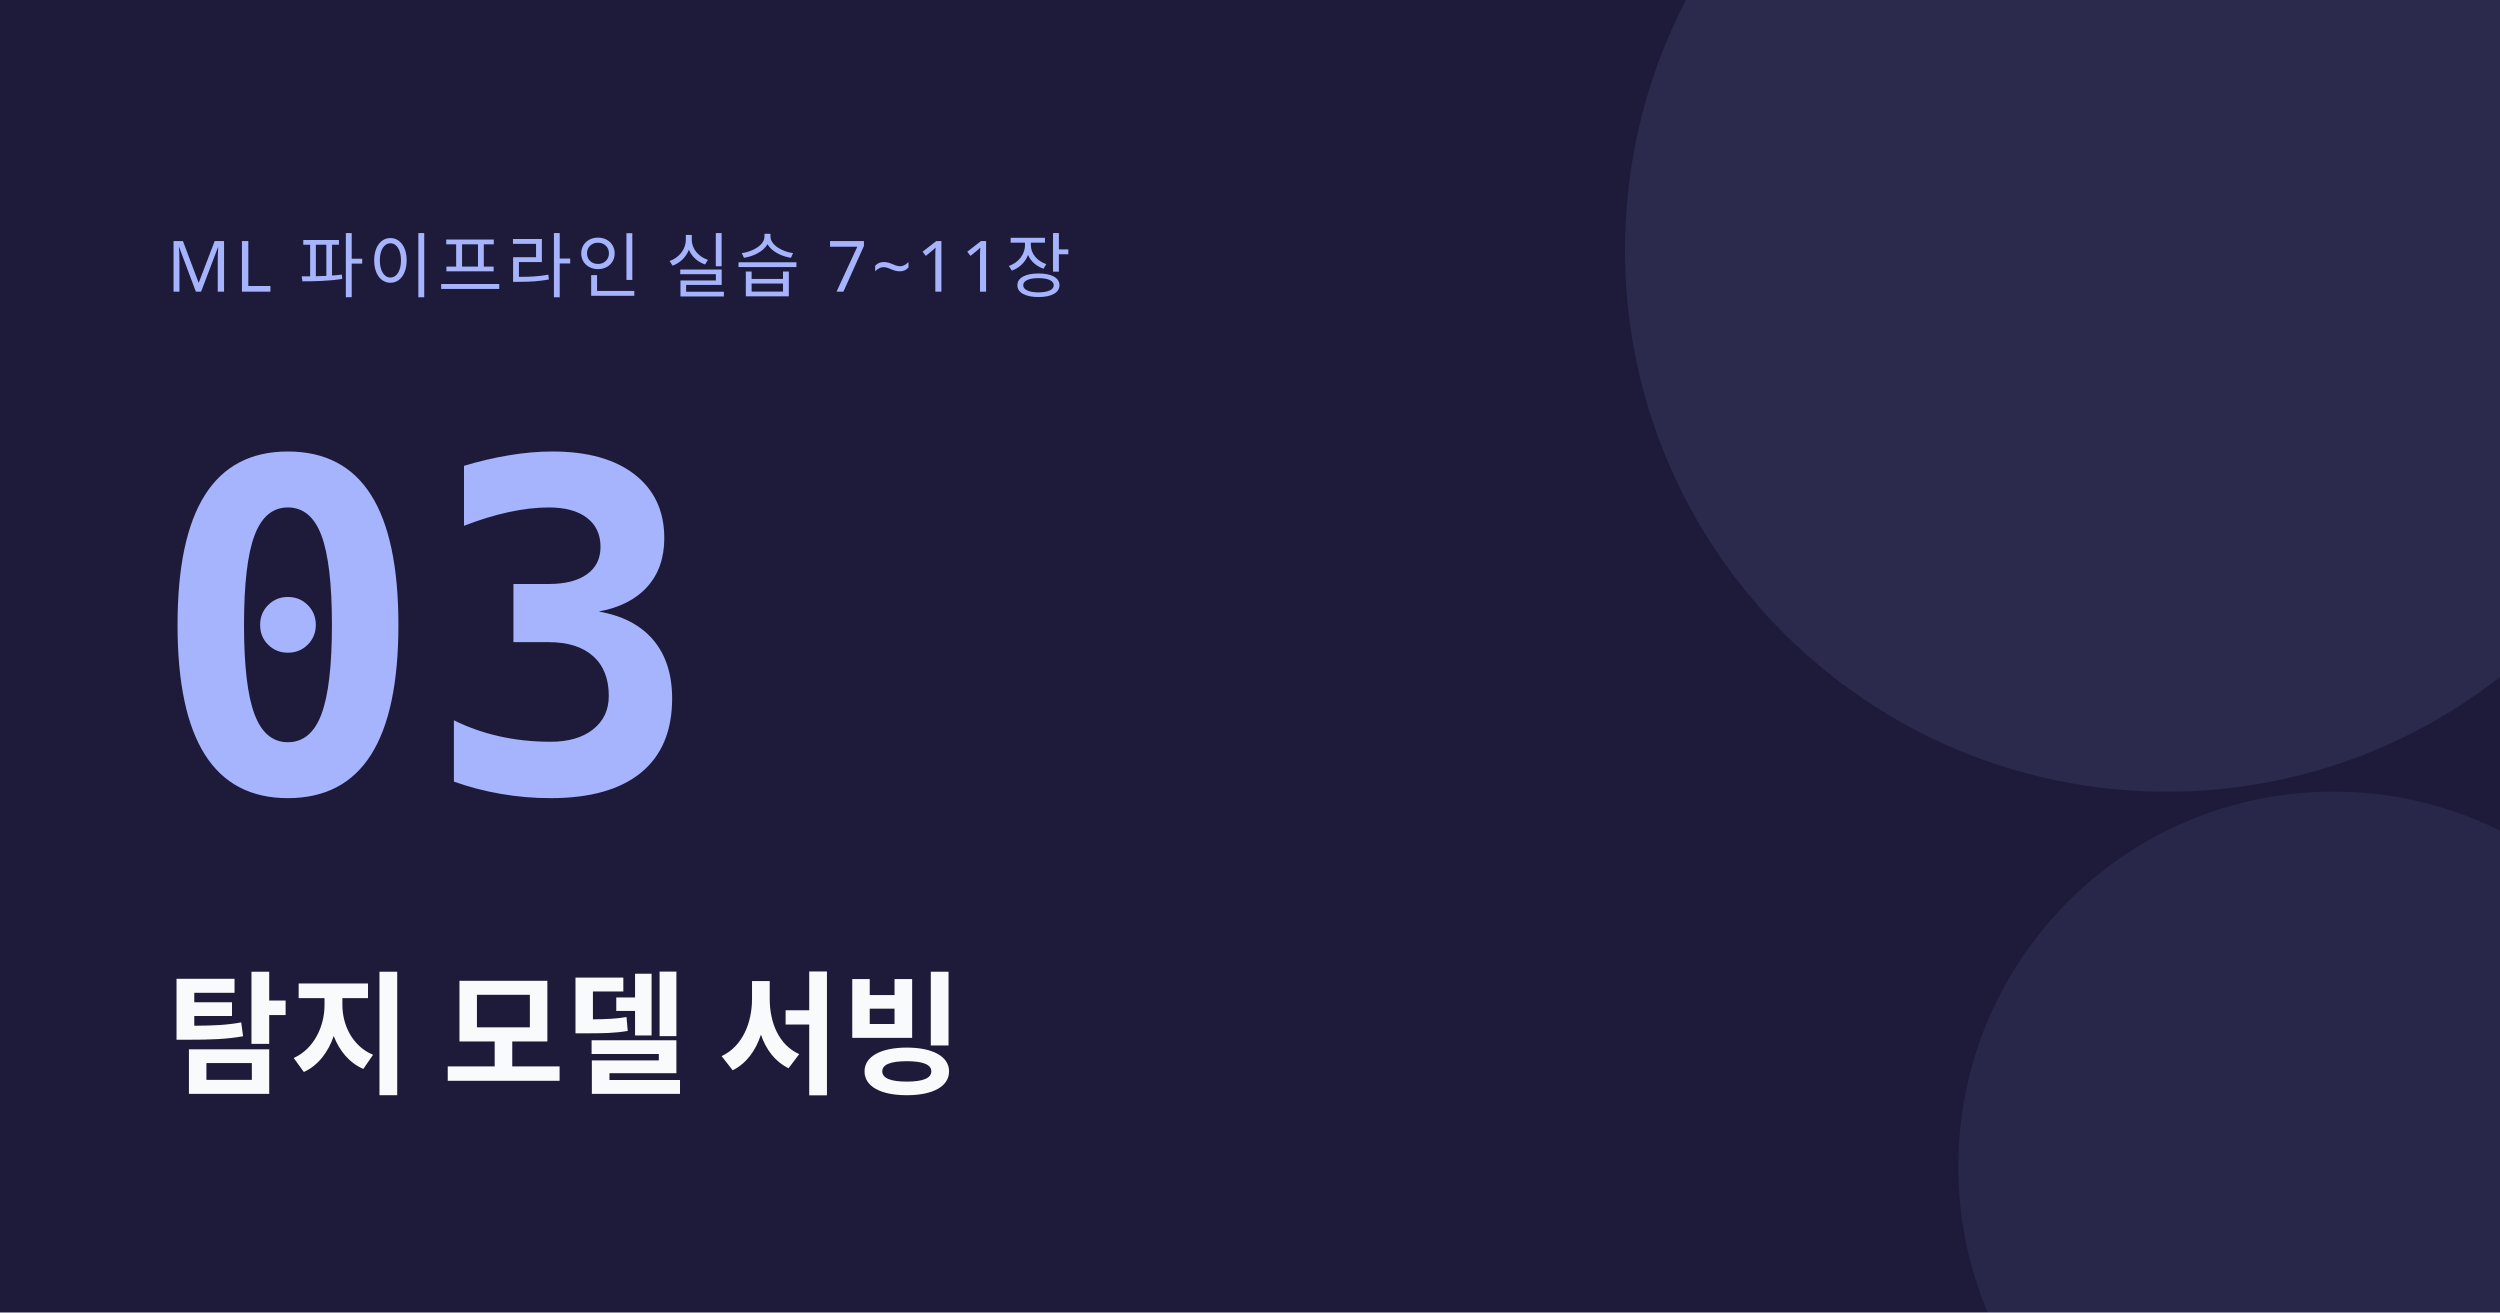
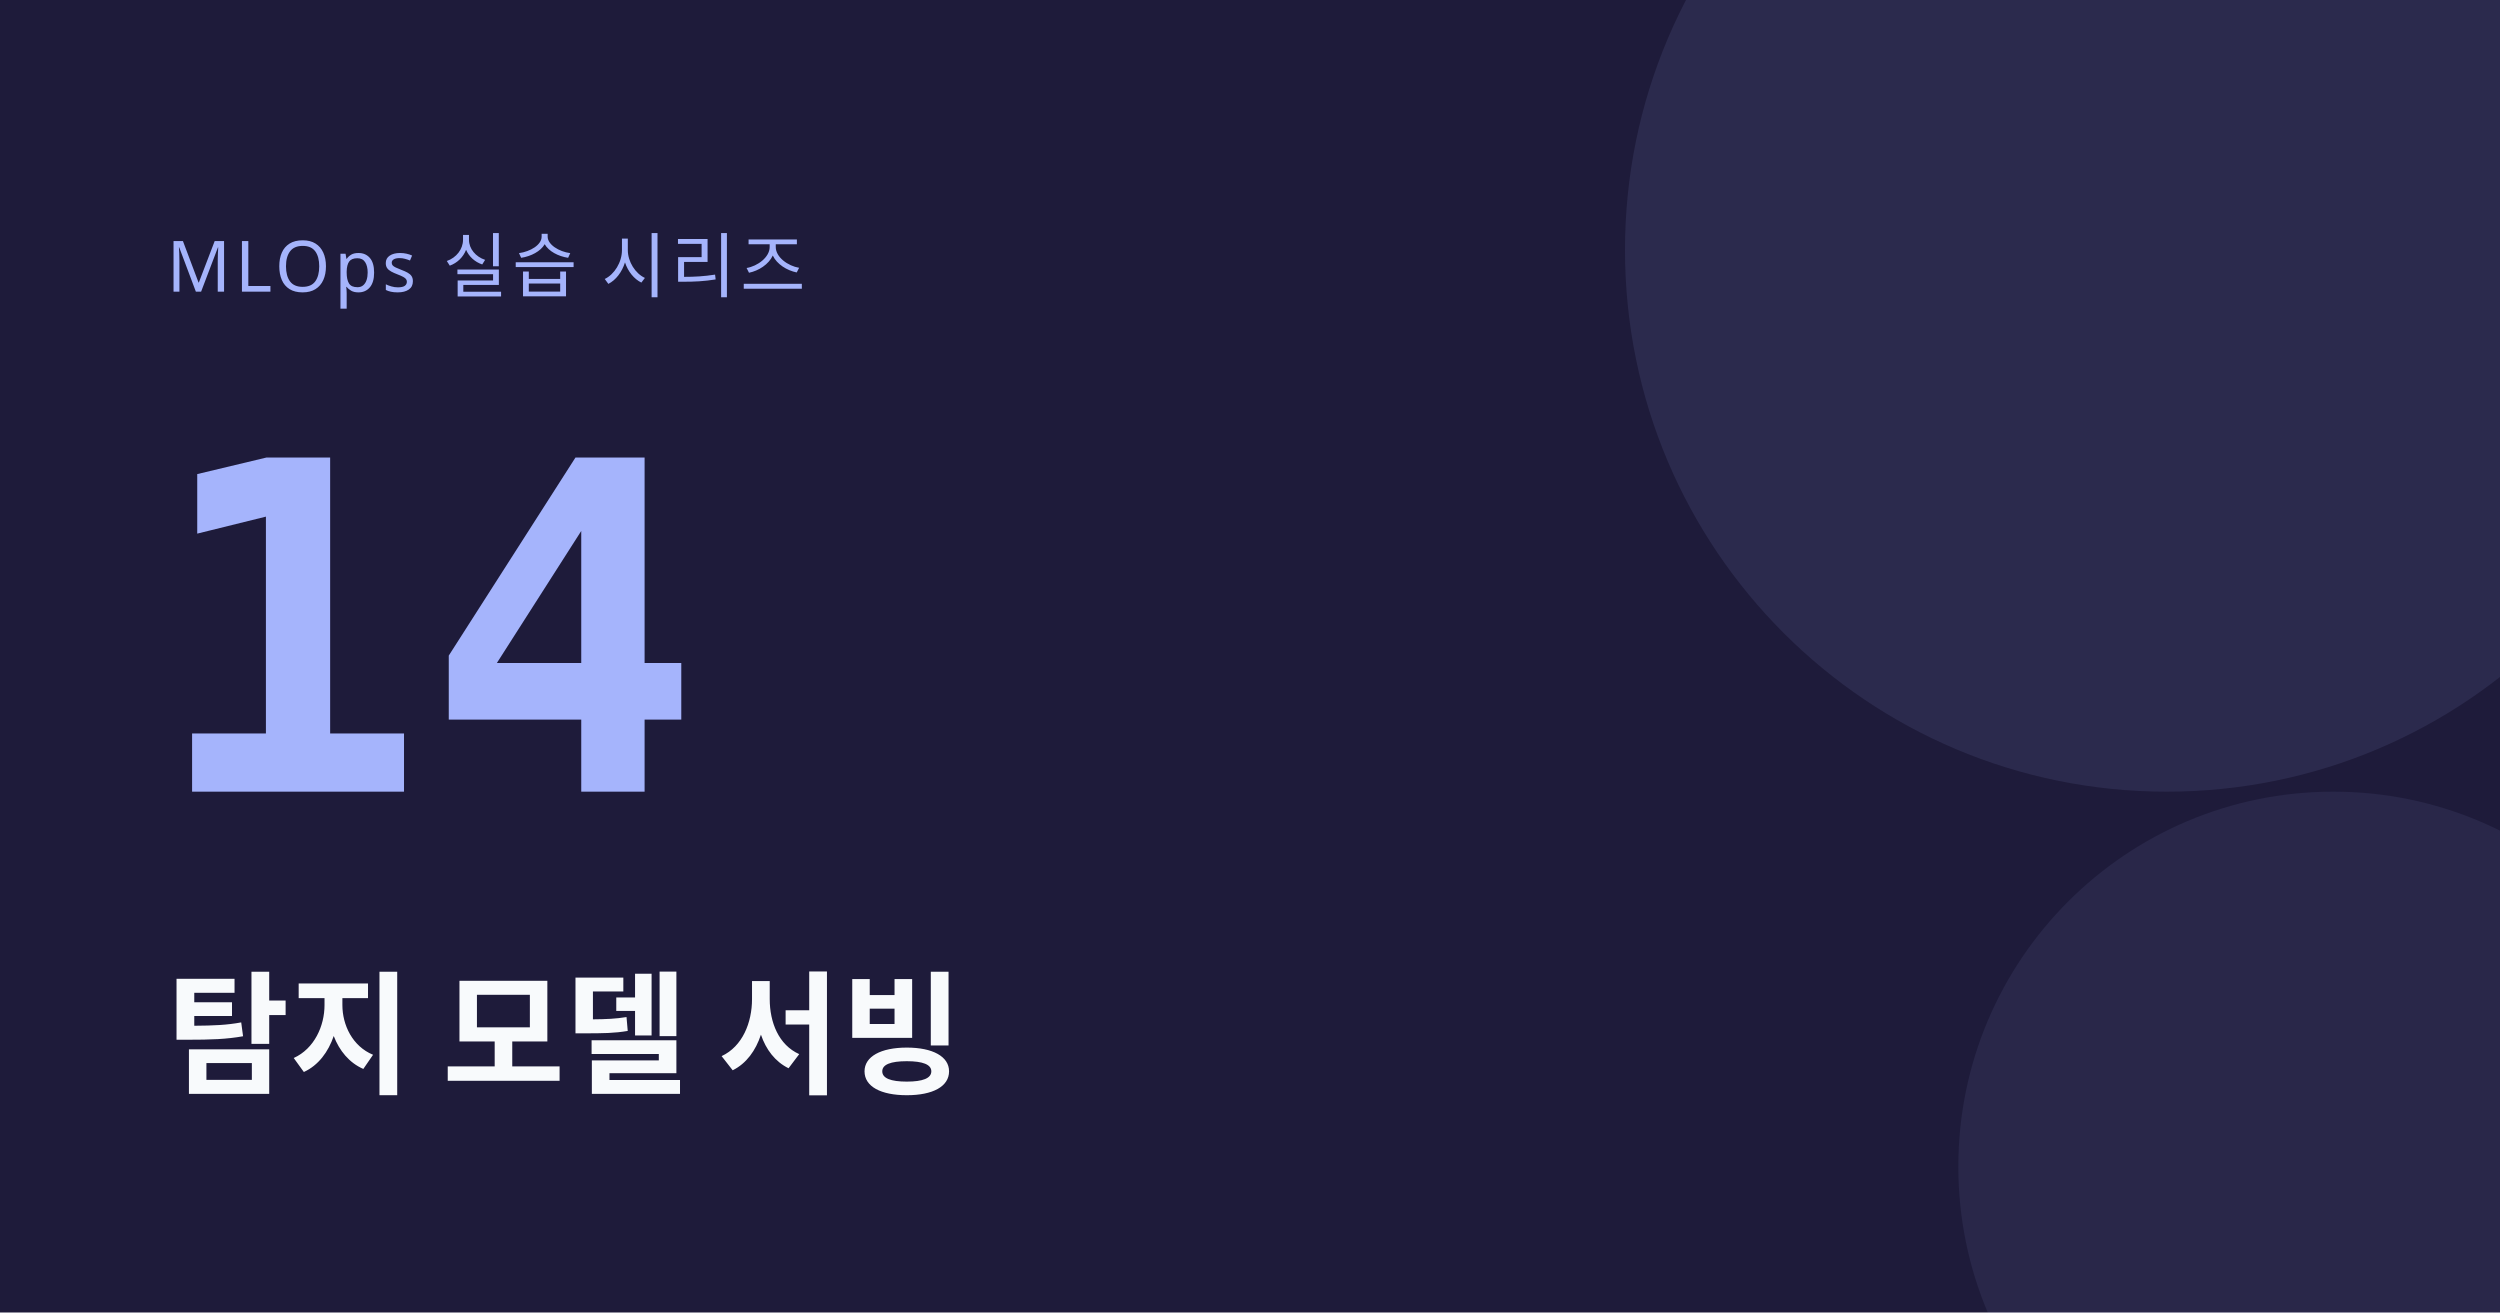
<svg xmlns="http://www.w3.org/2000/svg" width="1200" height="630" viewBox="0 0 1200 630">
  <rect width="1200" height="630" fill="#1e1b3a" />
  <circle cx="1040" cy="120" r="260" fill="#a5b4fc" opacity=".10" />
  <circle cx="1120" cy="560" r="180" fill="#a5b4fc" opacity=".08" />
-   <text x="80" y="140" font-family="'Noto Sans KR','Apple SD Gothic Neo','Malgun Gothic',sans-serif" font-size="34" fill="#a5b4fc" letter-spacing="2">ML 파이프라인 실습 7~11장</text>
-   <text x="72" y="380" font-family="'Fira Code',Consolas,monospace" font-weight="700" font-size="220" fill="#a5b4fc">03</text>
+   <text x="80" y="140" font-family="'Noto Sans KR','Apple SD Gothic Neo','Malgun Gothic',sans-serif" font-size="34" fill="#a5b4fc" letter-spacing="2">MLOps 실습 시리즈</text>
+   <text x="72" y="380" font-family="'Fira Code',Consolas,monospace" font-weight="700" font-size="220" fill="#a5b4fc">14</text>
  <text x="80" y="520" font-family="'Noto Sans KR','Apple SD Gothic Neo','Malgun Gothic',sans-serif" font-weight="700" font-size="64" fill="#f8fafc">탐지 모델 서빙</text>
</svg>
